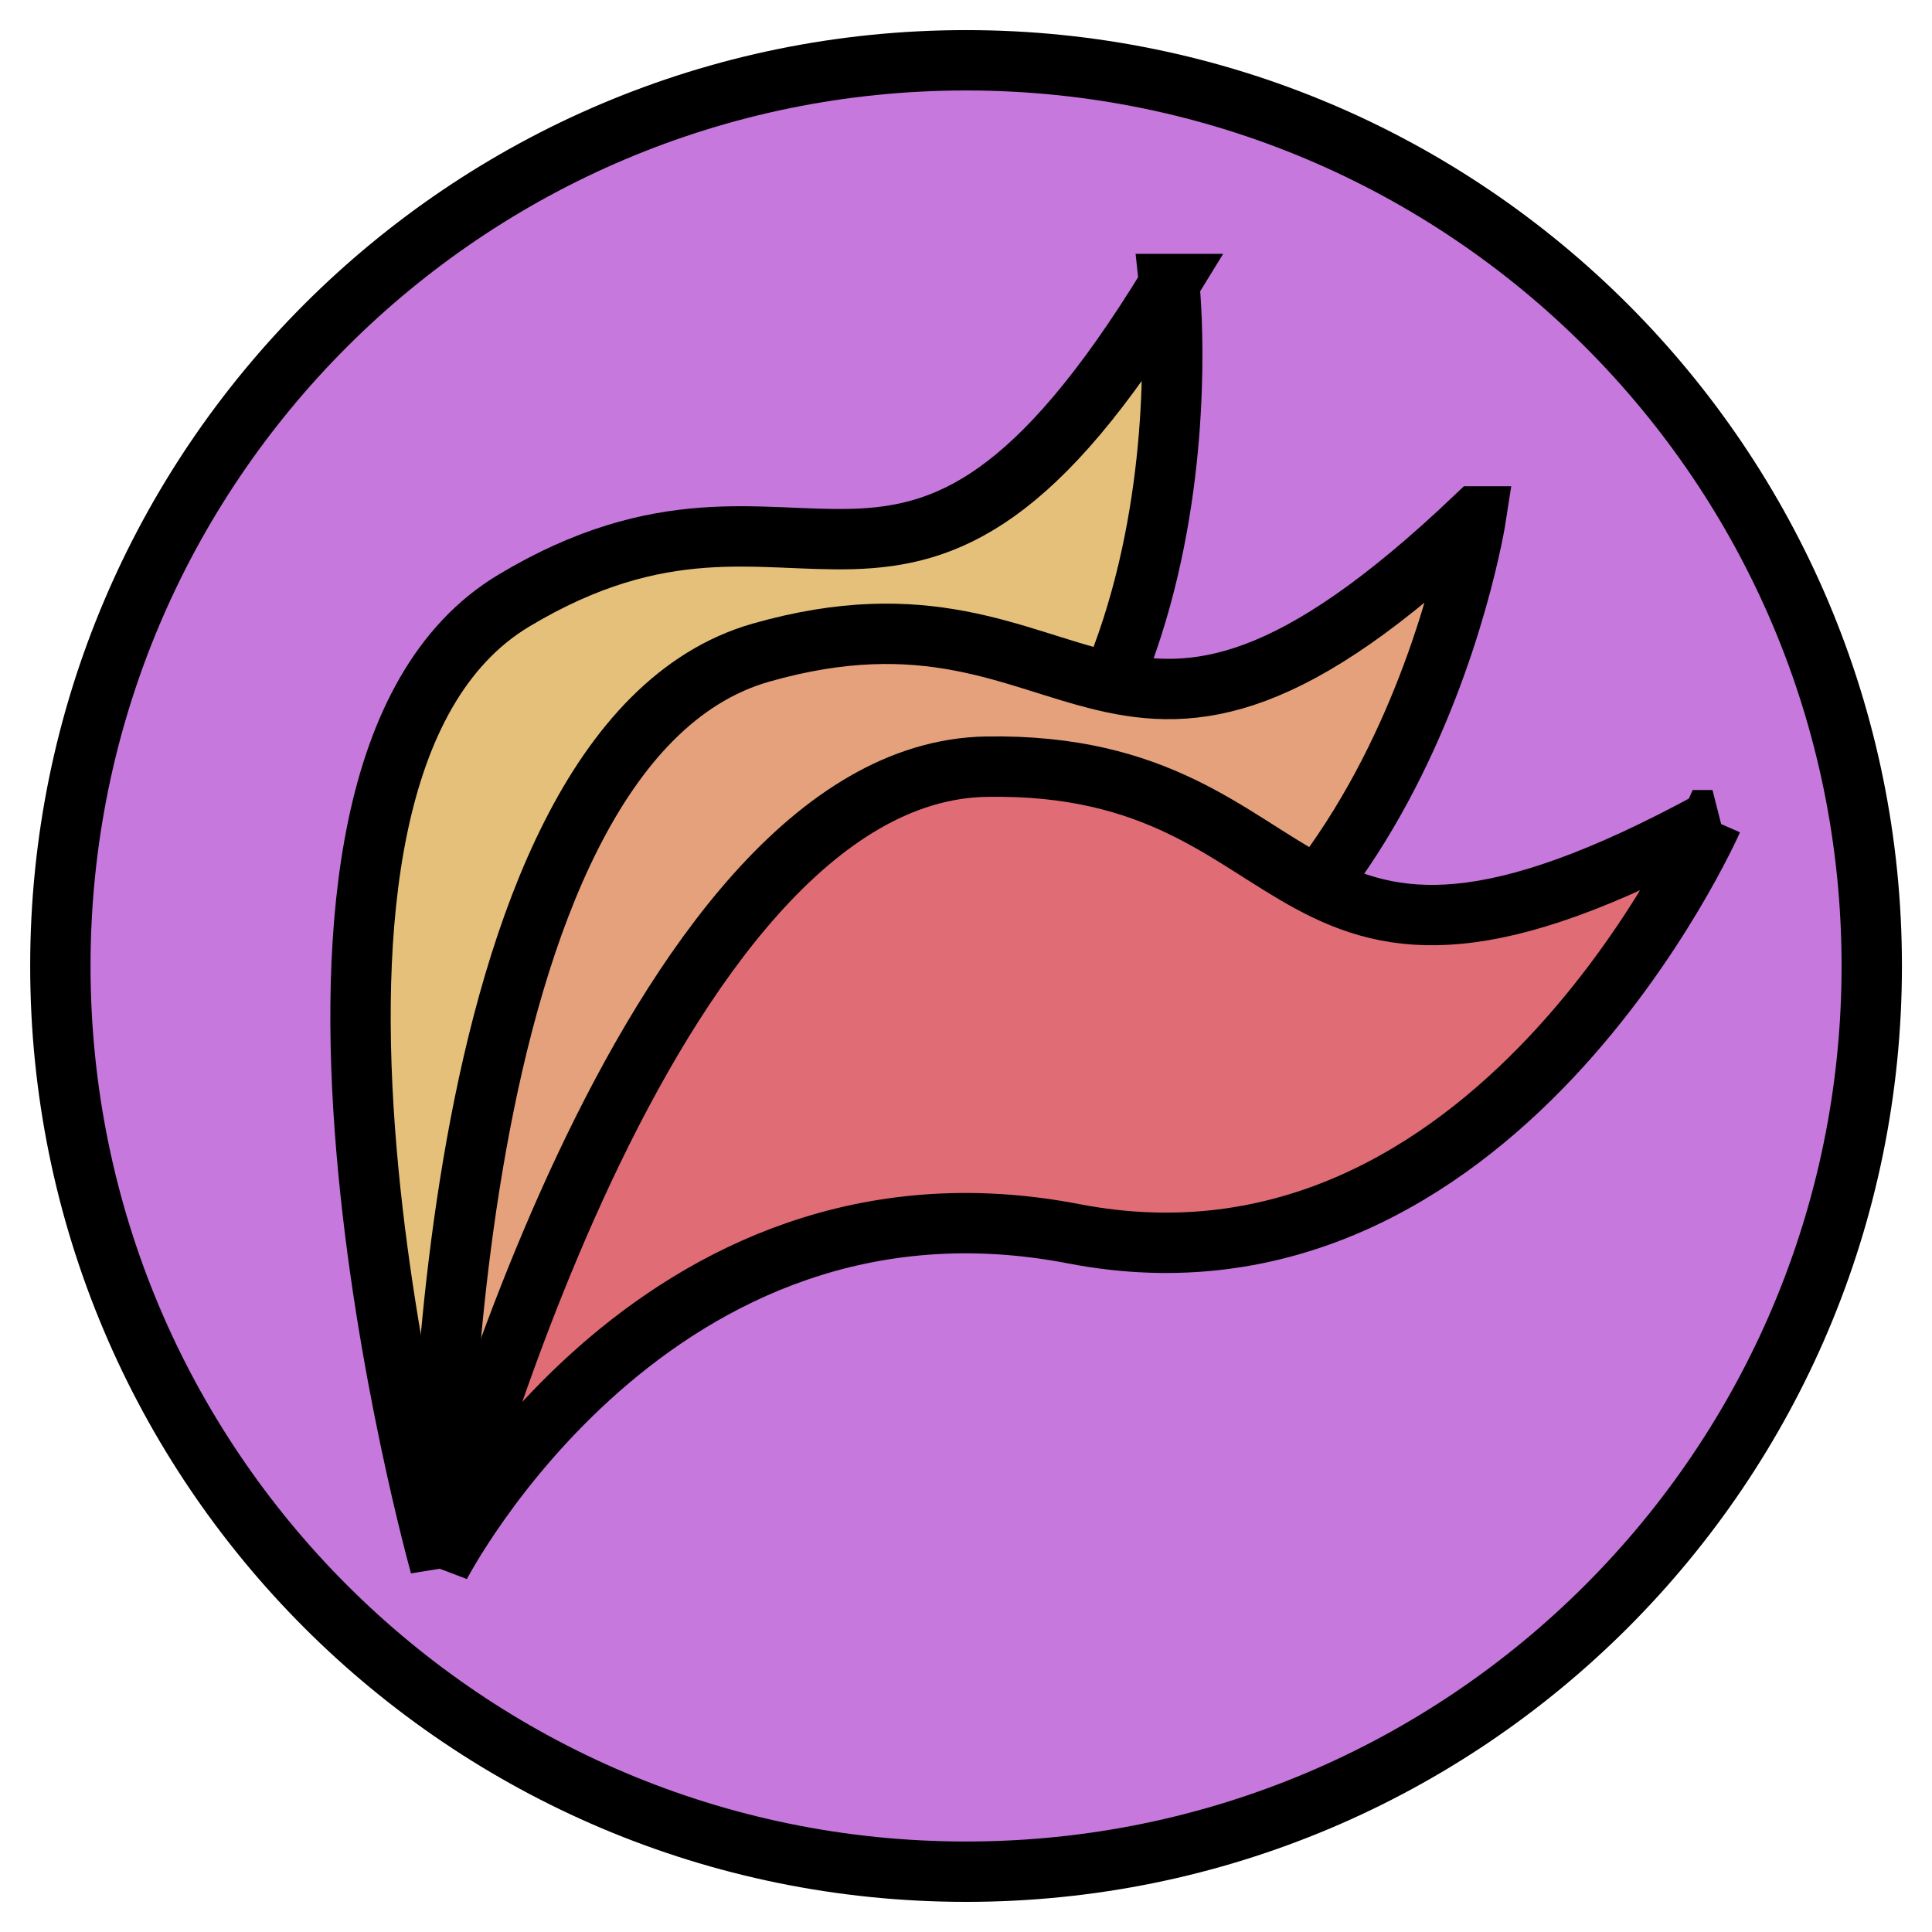
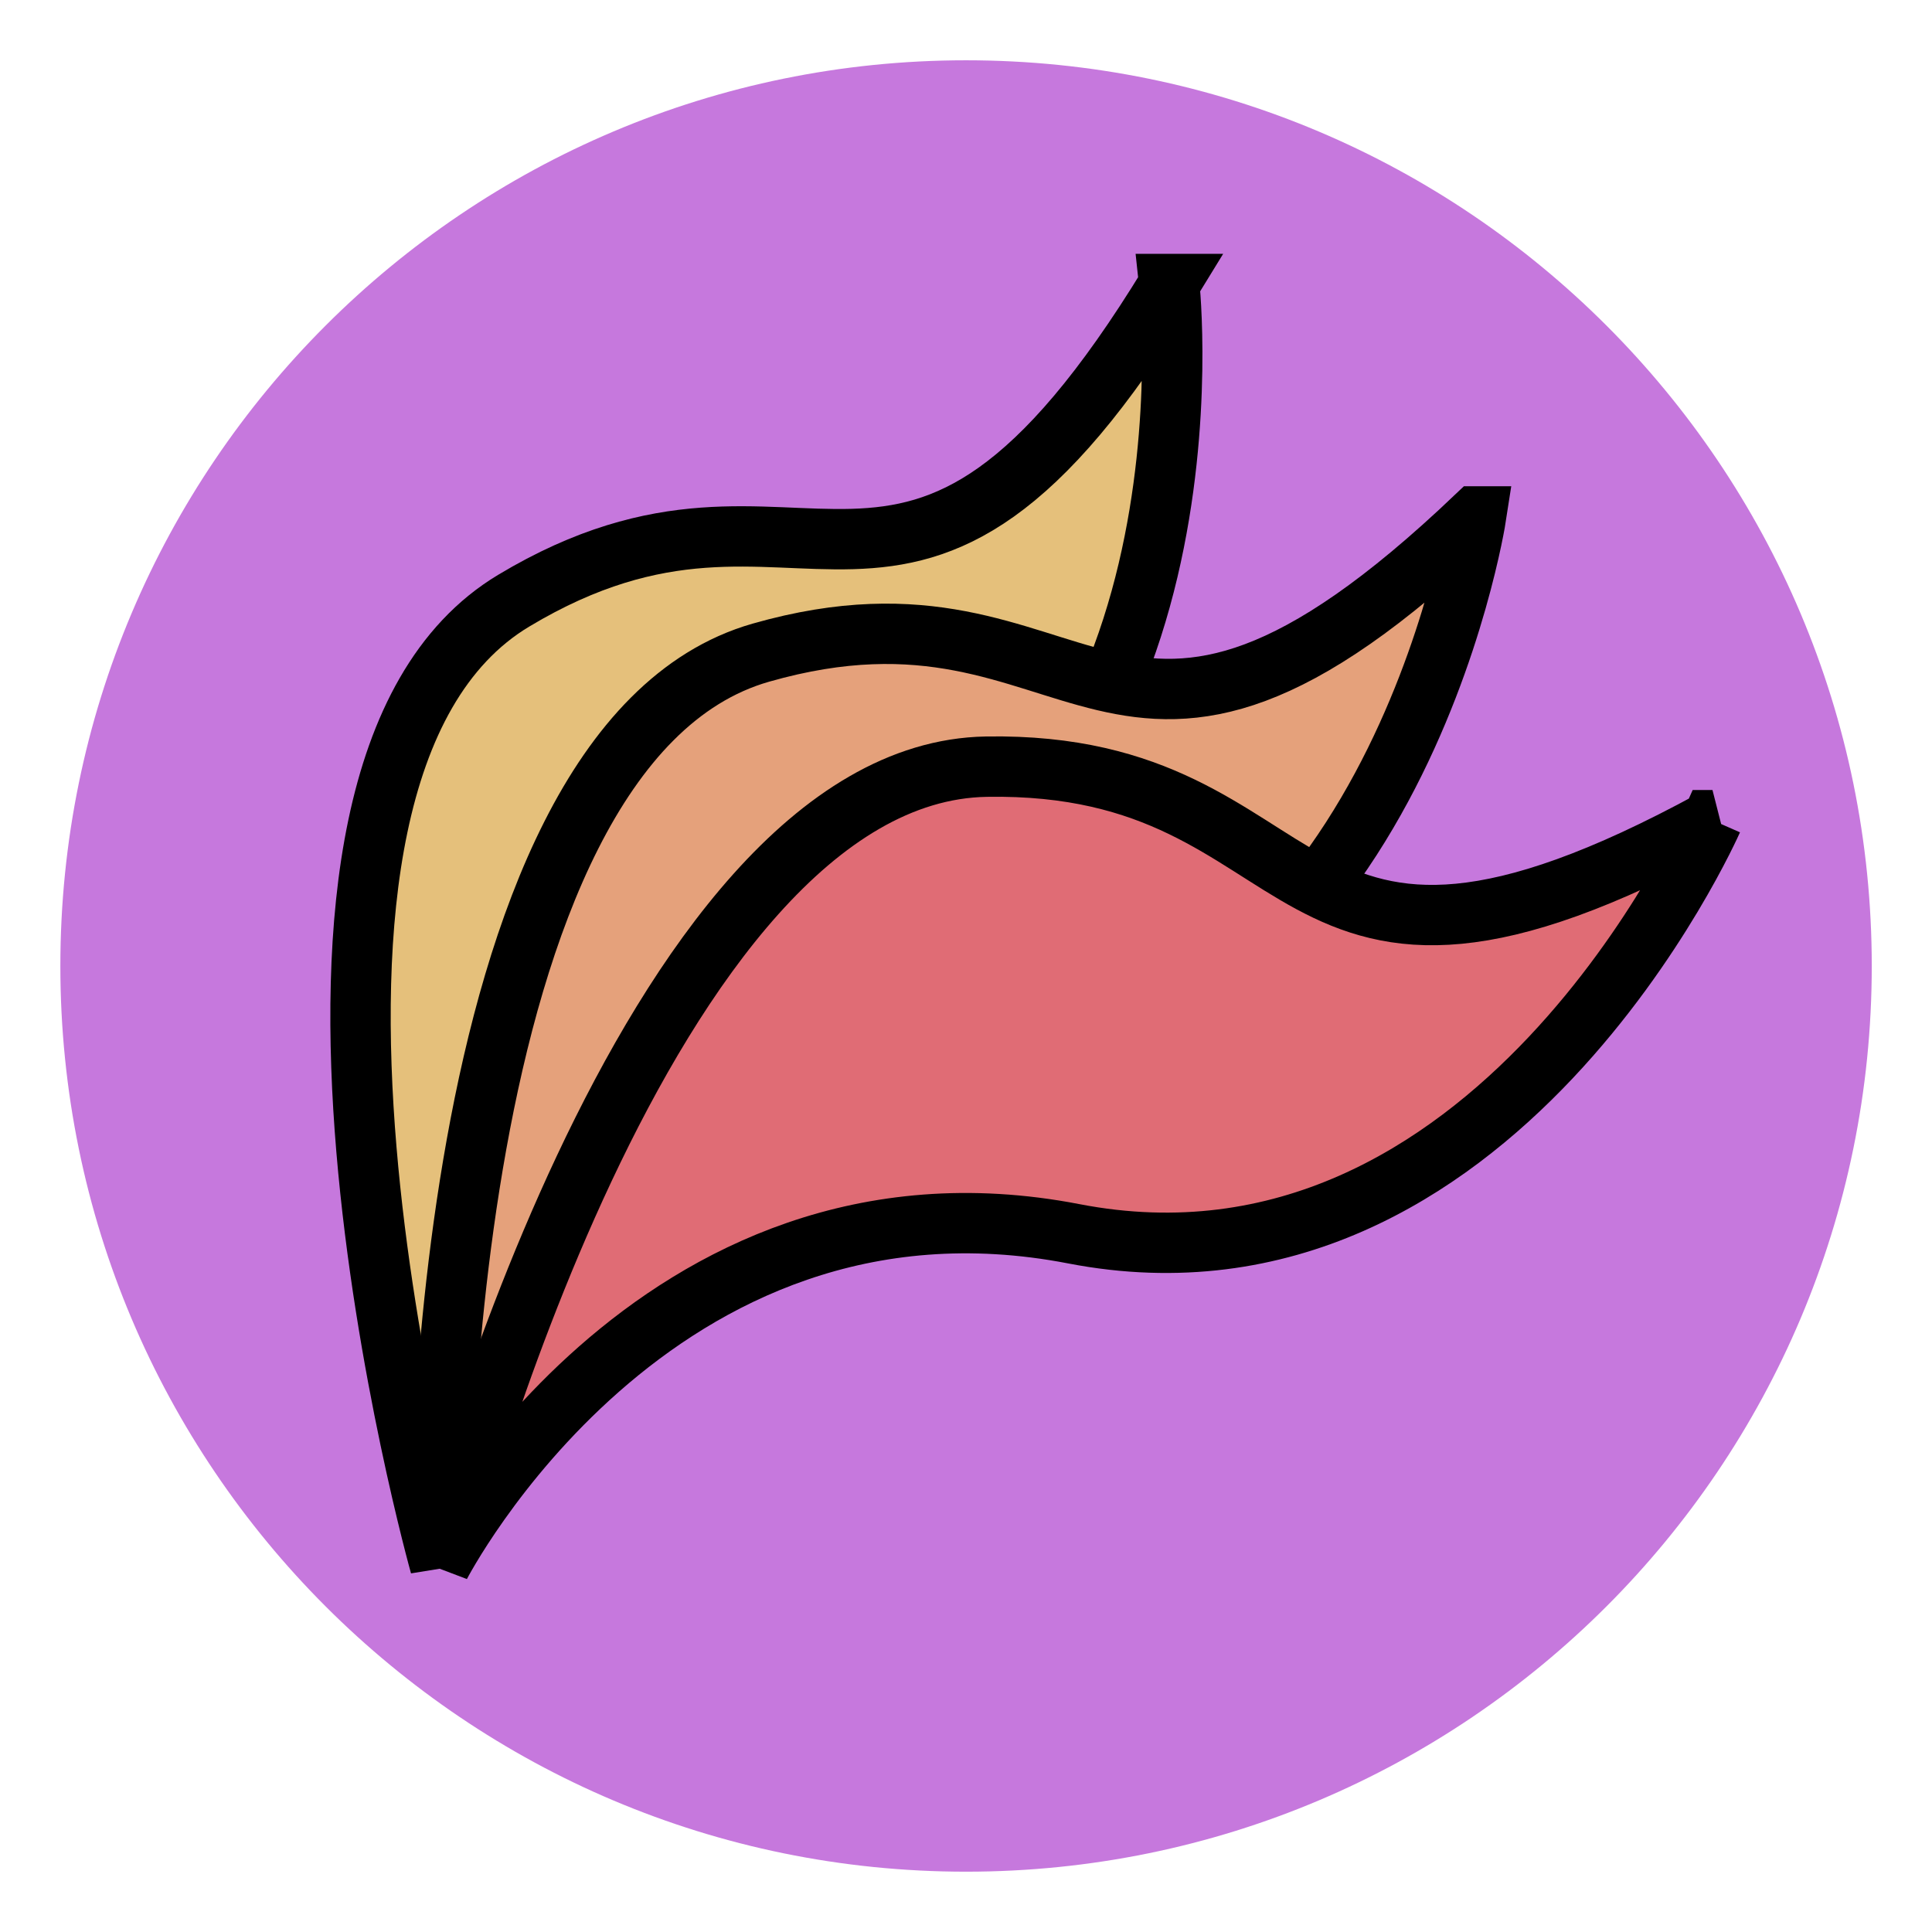
<svg xmlns="http://www.w3.org/2000/svg" width="64" height="64" viewBox="0 0 16.933 16.933" version="1.1" id="svg8">
  <defs id="defs2" />
  <g id="layer1" transform="translate(0,-280.0666)">
-     <circle style="opacity:1;fill:#c678dd;fill-opacity:1;stroke:#000000;stroke-width:0.529;stroke-linecap:square;stroke-linejoin:miter;stroke-miterlimit:4;stroke-dasharray:none;stroke-opacity:1" id="path834" cx="8.467" cy="288.533" r="7.938" />
+     <circle style="opacity:1;fill:#c678dd;fill-opacity:1;stroke:none;stroke-width:0.529;stroke-linecap:square;stroke-linejoin:miter;stroke-miterlimit:4;stroke-dasharray:none;stroke-opacity:1" id="path834" cx="8.467" cy="288.533" r="7.938" />
    <path style="fill:#e5c07b;fill-opacity:1;stroke:#000000;stroke-width:0.529;stroke-linecap:butt;stroke-linejoin:miter;stroke-miterlimit:4;stroke-dasharray:none;stroke-opacity:1" d="m 10.248,282.556 c 0,0 0.516,4.711 -3.034,5.937 -3.551,1.226 -3.357,5.292 -3.357,5.292 0,0 -1.937,-6.905 0.646,-8.454 2.582,-1.549 3.422,1.033 5.746,-2.775 z" id="path840" />
    <path id="path842" d="m 12.937,284.593 c 0,0 -0.721,4.684 -4.468,4.95 -3.747,0.266 -4.613,4.243 -4.613,4.243 0,0 -0.083,-7.171 2.812,-7.999 2.895,-0.828 3.038,1.883 6.268,-1.194 z" style="fill:#e5a17b;fill-opacity:1;stroke:#000000;stroke-width:0.529;stroke-linecap:butt;stroke-linejoin:miter;stroke-miterlimit:4;stroke-dasharray:none;stroke-opacity:1" />
    <path style="fill:#e06c75;fill-opacity:1;stroke:#000000;stroke-width:0.529;stroke-linecap:butt;stroke-linejoin:miter;stroke-miterlimit:4;stroke-dasharray:none;stroke-opacity:1" d="m 15.008,287.255 c 0,0 -1.909,4.338 -5.597,3.625 -3.688,-0.713 -5.554,2.905 -5.554,2.905 0,0 1.777,-6.948 4.788,-6.999 3.011,-0.051 2.447,2.604 6.364,0.469 z" id="path844" />
  </g>
</svg>
